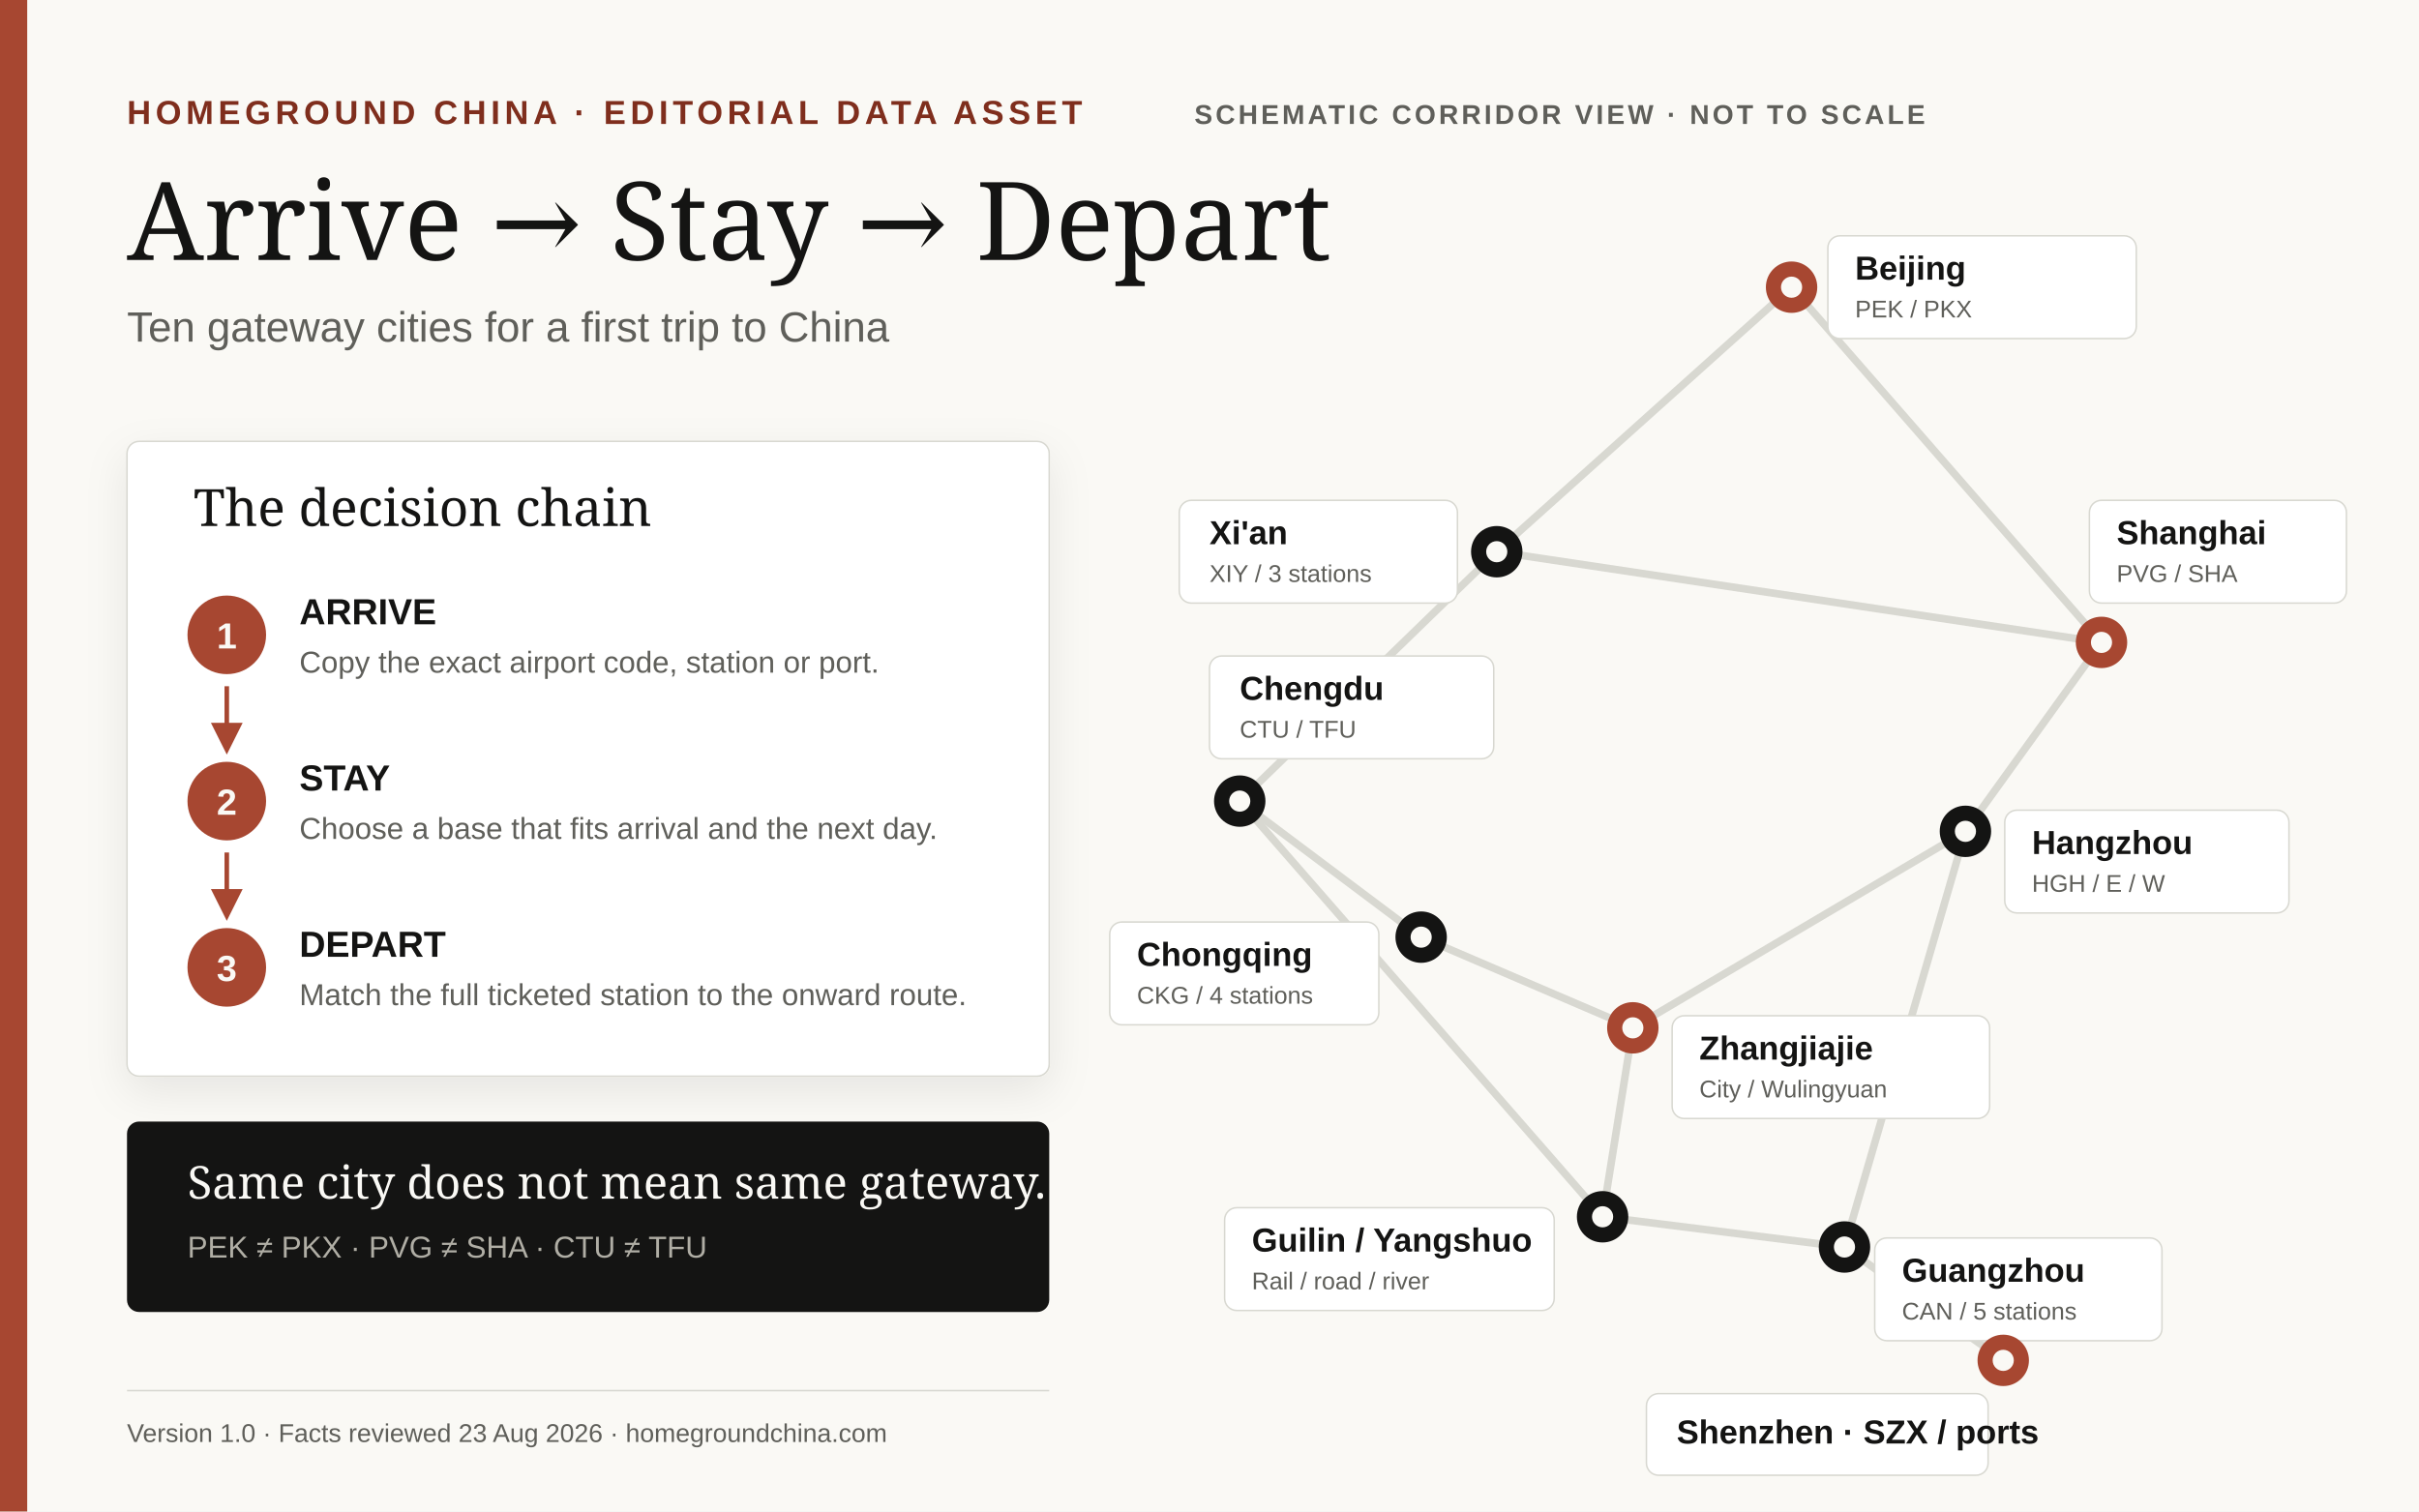
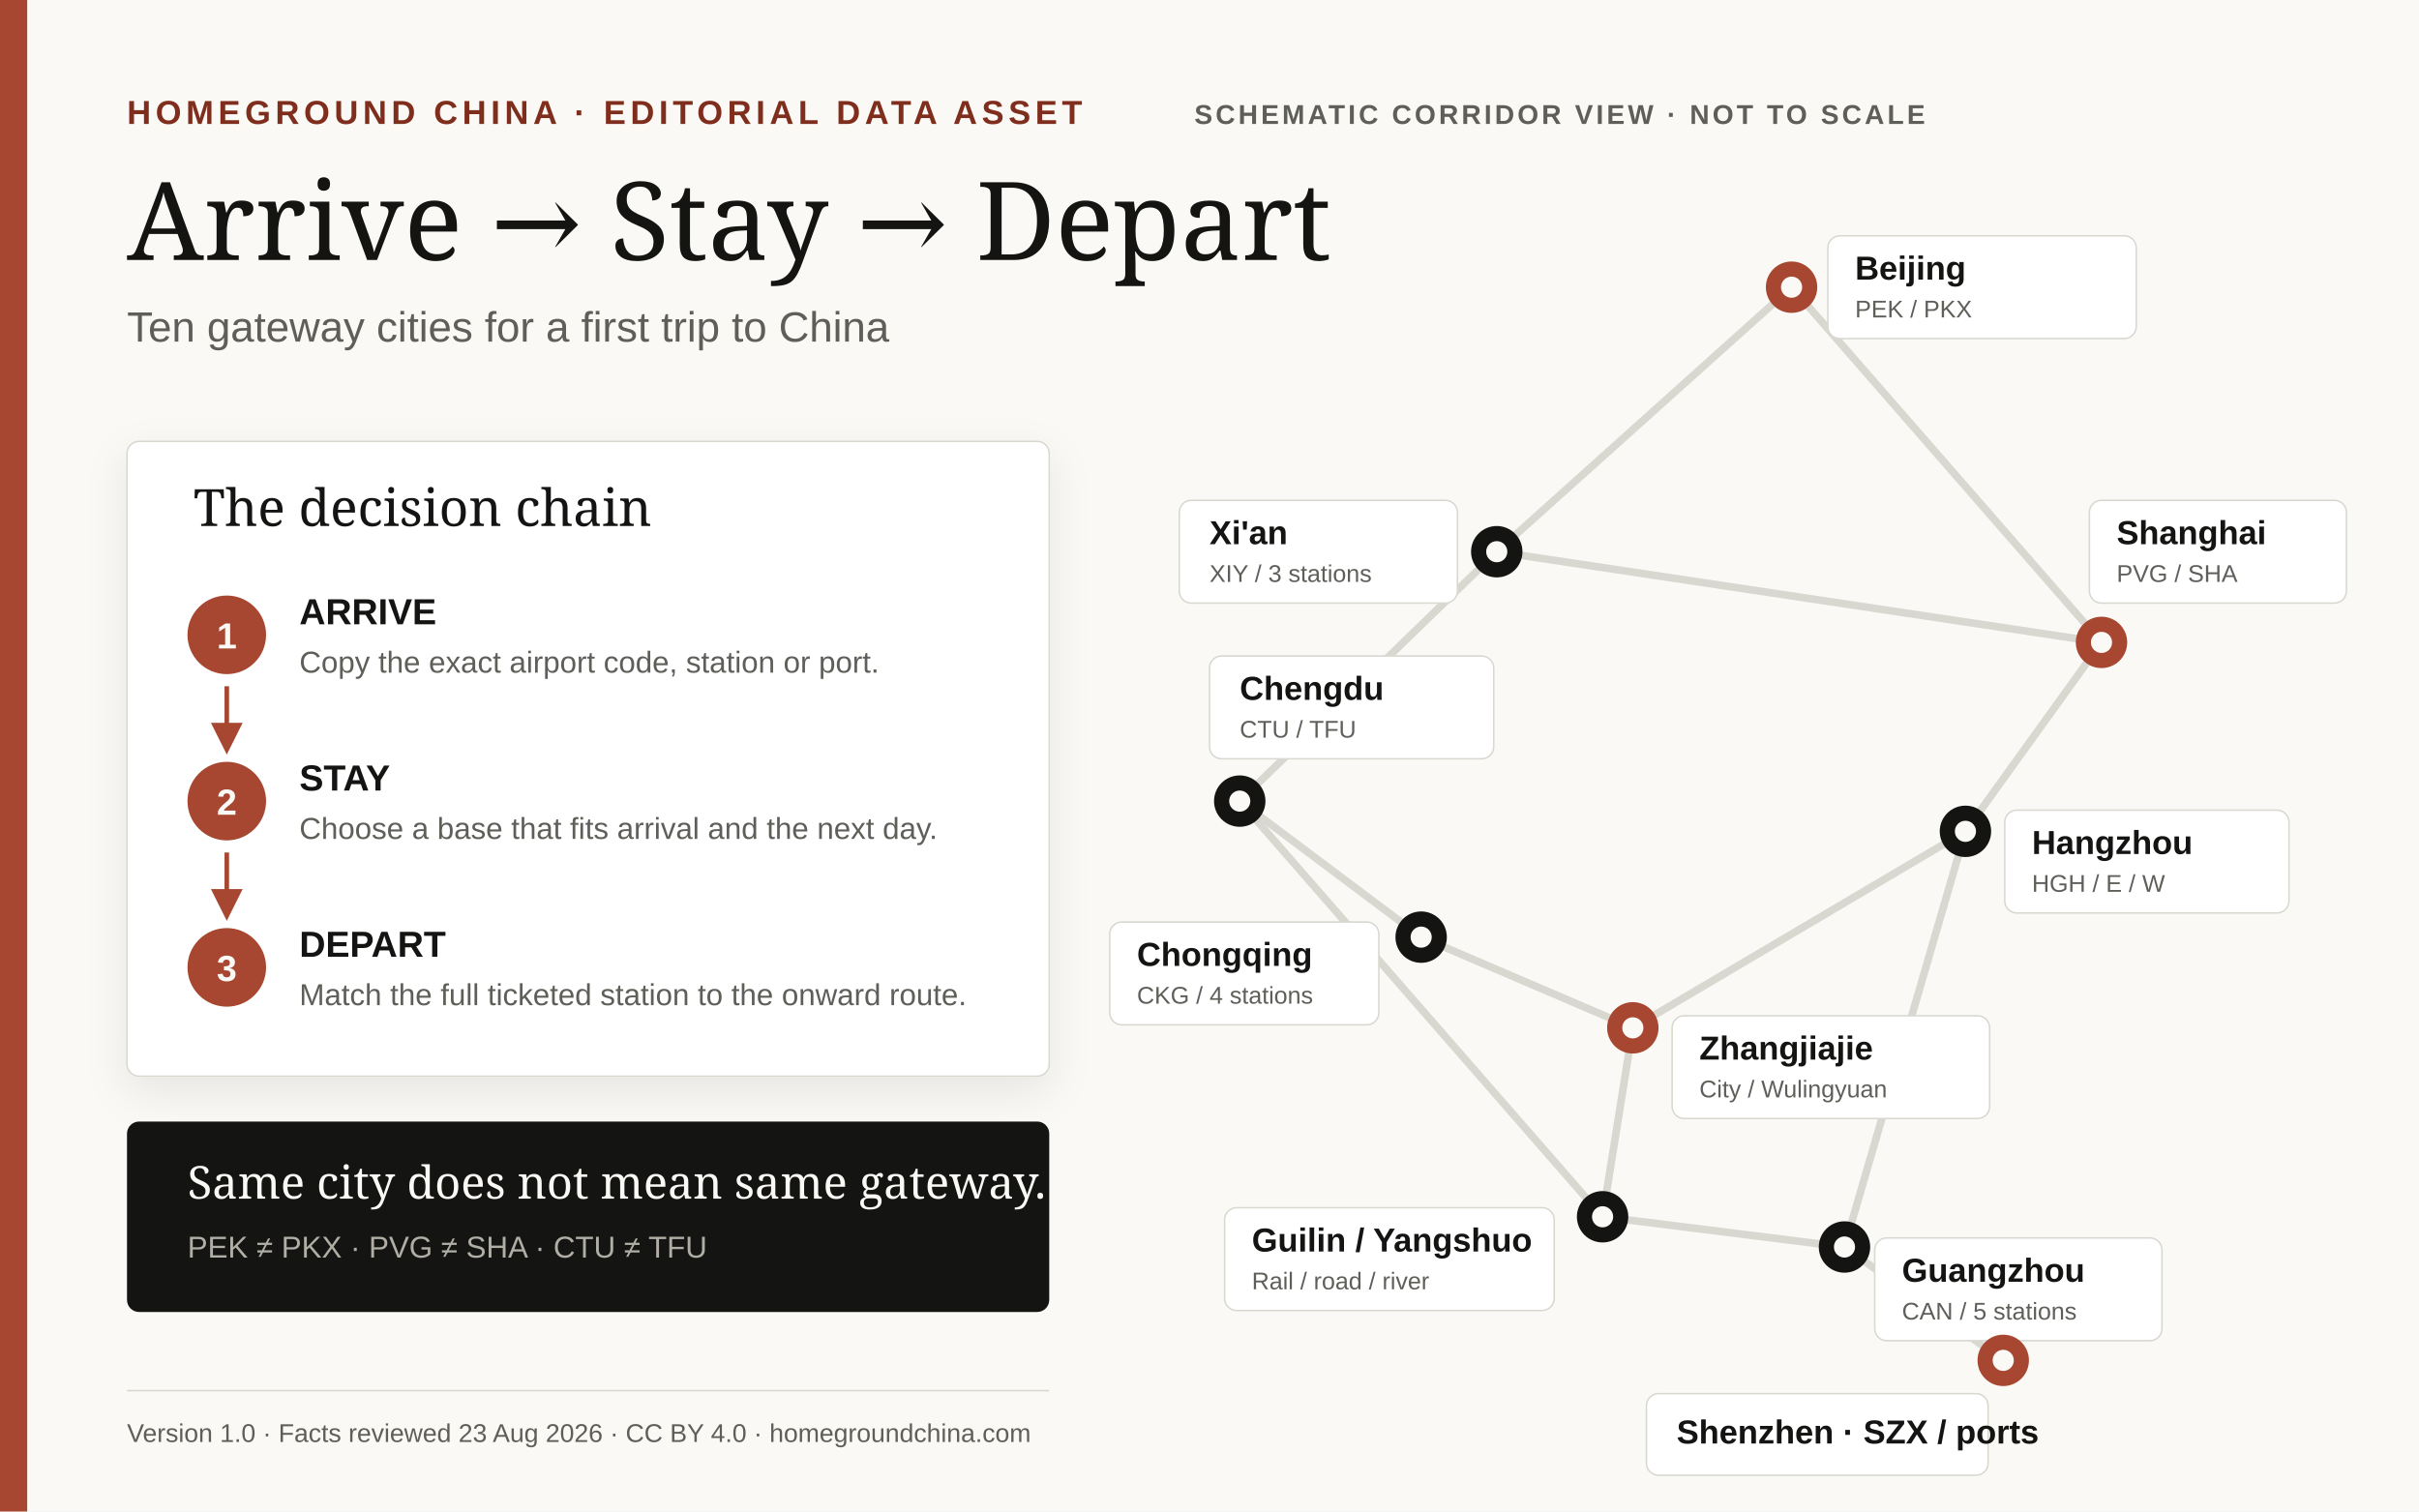
<svg xmlns="http://www.w3.org/2000/svg" width="1600" height="1000" viewBox="0 0 1600 1000" role="img" aria-labelledby="title desc">
  <defs>
    <marker id="arrow" viewBox="0 0 10 10" refX="8" refY="5" markerWidth="7" markerHeight="7" orient="auto-start-reverse">
      <path d="M 0 0 L 10 5 L 0 10 z" fill="#a74731" />
    </marker>
    <filter id="shadow" x="-20%" y="-20%" width="140%" height="140%">
      <feDropShadow dx="0" dy="10" stdDeviation="14" flood-color="#141413" flood-opacity="0.08" />
    </filter>
  </defs>
  <rect width="1600" height="1000" fill="#faf9f5" />
  <rect x="0" y="0" width="18" height="1000" fill="#a74731" />
  <text x="84" y="82" fill="#7f2e1d" font-family="Arial, sans-serif" font-size="22" font-weight="700" letter-spacing="3">HOMEGROUND CHINA · EDITORIAL DATA ASSET</text>
  <text x="84" y="172" fill="#141413" font-family="Georgia, serif" font-size="72">Arrive → Stay → Depart</text>
  <text x="84" y="226" fill="#5f5f5a" font-family="Arial, sans-serif" font-size="28">Ten gateway cities for a first trip to China</text>
  <rect x="84" y="292" width="610" height="420" rx="8" fill="#ffffff" stroke="#d8d8d1" filter="url(#shadow)" />
  <text x="128" y="348" fill="#141413" font-family="Georgia, serif" font-size="34">The decision chain</text>
  <circle cx="150" cy="420" r="26" fill="#a74731" />
  <text x="150" y="429" text-anchor="middle" fill="#faf9f5" font-family="Arial, sans-serif" font-size="24" font-weight="700">1</text>
  <text x="198" y="413" fill="#141413" font-family="Arial, sans-serif" font-size="24" font-weight="700">ARRIVE</text>
  <text x="198" y="445" fill="#5f5f5a" font-family="Arial, sans-serif" font-size="20">Copy the exact airport code, station or port.</text>
  <line x1="150" y1="454" x2="150" y2="495" stroke="#a74731" stroke-width="3" marker-end="url(#arrow)" />
  <circle cx="150" cy="530" r="26" fill="#a74731" />
  <text x="150" y="539" text-anchor="middle" fill="#faf9f5" font-family="Arial, sans-serif" font-size="24" font-weight="700">2</text>
  <text x="198" y="523" fill="#141413" font-family="Arial, sans-serif" font-size="24" font-weight="700">STAY</text>
  <text x="198" y="555" fill="#5f5f5a" font-family="Arial, sans-serif" font-size="20">Choose a base that fits arrival and the next day.</text>
  <line x1="150" y1="564" x2="150" y2="605" stroke="#a74731" stroke-width="3" marker-end="url(#arrow)" />
  <circle cx="150" cy="640" r="26" fill="#a74731" />
  <text x="150" y="649" text-anchor="middle" fill="#faf9f5" font-family="Arial, sans-serif" font-size="24" font-weight="700">3</text>
  <text x="198" y="633" fill="#141413" font-family="Arial, sans-serif" font-size="24" font-weight="700">DEPART</text>
  <text x="198" y="665" fill="#5f5f5a" font-family="Arial, sans-serif" font-size="20">Match the full ticketed station to the onward route.</text>
  <rect x="84" y="742" width="610" height="126" rx="8" fill="#141413" />
  <text x="124" y="793" fill="#faf9f5" font-family="Georgia, serif" font-size="30">Same city does not mean same gateway.</text>
  <text x="124" y="832" fill="#b0aea5" font-family="Arial, sans-serif" font-size="20">PEK ≠ PKX · PVG ≠ SHA · CTU ≠ TFU</text>
  <text x="790" y="82" fill="#5f5f5a" font-family="Arial, sans-serif" font-size="18" font-weight="700" letter-spacing="2">SCHEMATIC CORRIDOR VIEW · NOT TO SCALE</text>
  <g fill="none" stroke="#d8d8d1" stroke-width="5" stroke-linecap="round">
    <path d="M1185 190 L990 365 L820 530 L940 620 L1080 680 L1060 805 L1220 825 L1325 900" />
    <path d="M1185 190 L1390 425 L1300 550 L1080 680" />
    <path d="M990 365 L1390 425" />
    <path d="M820 530 L1060 805" />
    <path d="M1300 550 L1220 825" />
  </g>
  <g font-family="Arial, sans-serif">
    <g transform="translate(1185 190)">
      <circle r="17" fill="#a74731" />
      <circle r="7" fill="#faf9f5" />
      <rect x="24" y="-34" width="204" height="68" rx="8" fill="#ffffff" stroke="#d8d8d1" />
      <text x="42" y="-5" fill="#141413" font-size="22" font-weight="700">Beijing</text>
      <text x="42" y="20" fill="#5f5f5a" font-size="16">PEK / PKX</text>
    </g>
    <g transform="translate(990 365)">
      <circle r="17" fill="#141413" />
      <circle r="7" fill="#faf9f5" />
      <rect x="-210" y="-34" width="184" height="68" rx="8" fill="#ffffff" stroke="#d8d8d1" />
      <text x="-190" y="-5" fill="#141413" font-size="22" font-weight="700">Xi'an</text>
      <text x="-190" y="20" fill="#5f5f5a" font-size="16">XIY / 3 stations</text>
    </g>
    <g transform="translate(1390 425)">
      <circle r="17" fill="#a74731" />
      <circle r="7" fill="#faf9f5" />
      <rect x="-8" y="-94" width="170" height="68" rx="8" fill="#ffffff" stroke="#d8d8d1" />
      <text x="10" y="-65" fill="#141413" font-size="22" font-weight="700">Shanghai</text>
      <text x="10" y="-40" fill="#5f5f5a" font-size="16">PVG / SHA</text>
    </g>
    <g transform="translate(820 530)">
      <circle r="17" fill="#141413" />
      <circle r="7" fill="#faf9f5" />
      <rect x="-20" y="-96" width="188" height="68" rx="8" fill="#ffffff" stroke="#d8d8d1" />
      <text x="0" y="-67" fill="#141413" font-size="22" font-weight="700">Chengdu</text>
      <text x="0" y="-42" fill="#5f5f5a" font-size="16">CTU / TFU</text>
    </g>
    <g transform="translate(1300 550)">
      <circle r="17" fill="#141413" />
      <circle r="7" fill="#faf9f5" />
      <rect x="26" y="-14" width="188" height="68" rx="8" fill="#ffffff" stroke="#d8d8d1" />
      <text x="44" y="15" fill="#141413" font-size="22" font-weight="700">Hangzhou</text>
      <text x="44" y="40" fill="#5f5f5a" font-size="16">HGH / E / W</text>
    </g>
    <g transform="translate(940 620)">
      <circle r="17" fill="#141413" />
      <circle r="7" fill="#faf9f5" />
      <rect x="-206" y="-10" width="178" height="68" rx="8" fill="#ffffff" stroke="#d8d8d1" />
      <text x="-188" y="19" fill="#141413" font-size="22" font-weight="700">Chongqing</text>
      <text x="-188" y="44" fill="#5f5f5a" font-size="16">CKG / 4 stations</text>
    </g>
    <g transform="translate(1080 680)">
      <circle r="17" fill="#a74731" />
      <circle r="7" fill="#faf9f5" />
      <rect x="26" y="-8" width="210" height="68" rx="8" fill="#ffffff" stroke="#d8d8d1" />
      <text x="44" y="21" fill="#141413" font-size="22" font-weight="700">Zhangjiajie</text>
      <text x="44" y="46" fill="#5f5f5a" font-size="16">City / Wulingyuan</text>
    </g>
    <g transform="translate(1060 805)">
      <circle r="17" fill="#141413" />
      <circle r="7" fill="#faf9f5" />
      <rect x="-250" y="-6" width="218" height="68" rx="8" fill="#ffffff" stroke="#d8d8d1" />
      <text x="-232" y="23" fill="#141413" font-size="22" font-weight="700">Guilin / Yangshuo</text>
      <text x="-232" y="48" fill="#5f5f5a" font-size="16">Rail / road / river</text>
    </g>
    <g transform="translate(1220 825)">
      <circle r="17" fill="#141413" />
      <circle r="7" fill="#faf9f5" />
      <rect x="20" y="-6" width="190" height="68" rx="8" fill="#ffffff" stroke="#d8d8d1" />
      <text x="38" y="23" fill="#141413" font-size="22" font-weight="700">Guangzhou</text>
      <text x="38" y="48" fill="#5f5f5a" font-size="16">CAN / 5 stations</text>
    </g>
    <g transform="translate(1325 900)">
      <circle r="17" fill="#a74731" />
      <circle r="7" fill="#faf9f5" />
      <rect x="-236" y="22" width="226" height="54" rx="8" fill="#ffffff" stroke="#d8d8d1" />
      <text x="-216" y="55" fill="#141413" font-size="22" font-weight="700">Shenzhen · SZX / ports</text>
    </g>
  </g>
  <line x1="84" y1="920" x2="694" y2="920" stroke="#d8d8d1" />
-   <text x="84" y="954" fill="#5f5f5a" font-family="Arial, sans-serif" font-size="17">Version 1.0 · Facts reviewed 23 Aug 2026 · homegroundchina.com</text>
+   <text x="84" y="954" fill="#5f5f5a" font-family="Arial, sans-serif" font-size="17">Version 1.0 · Facts reviewed 23 Aug 2026 · CC BY 4.0 · homegroundchina.com</text>
</svg>
